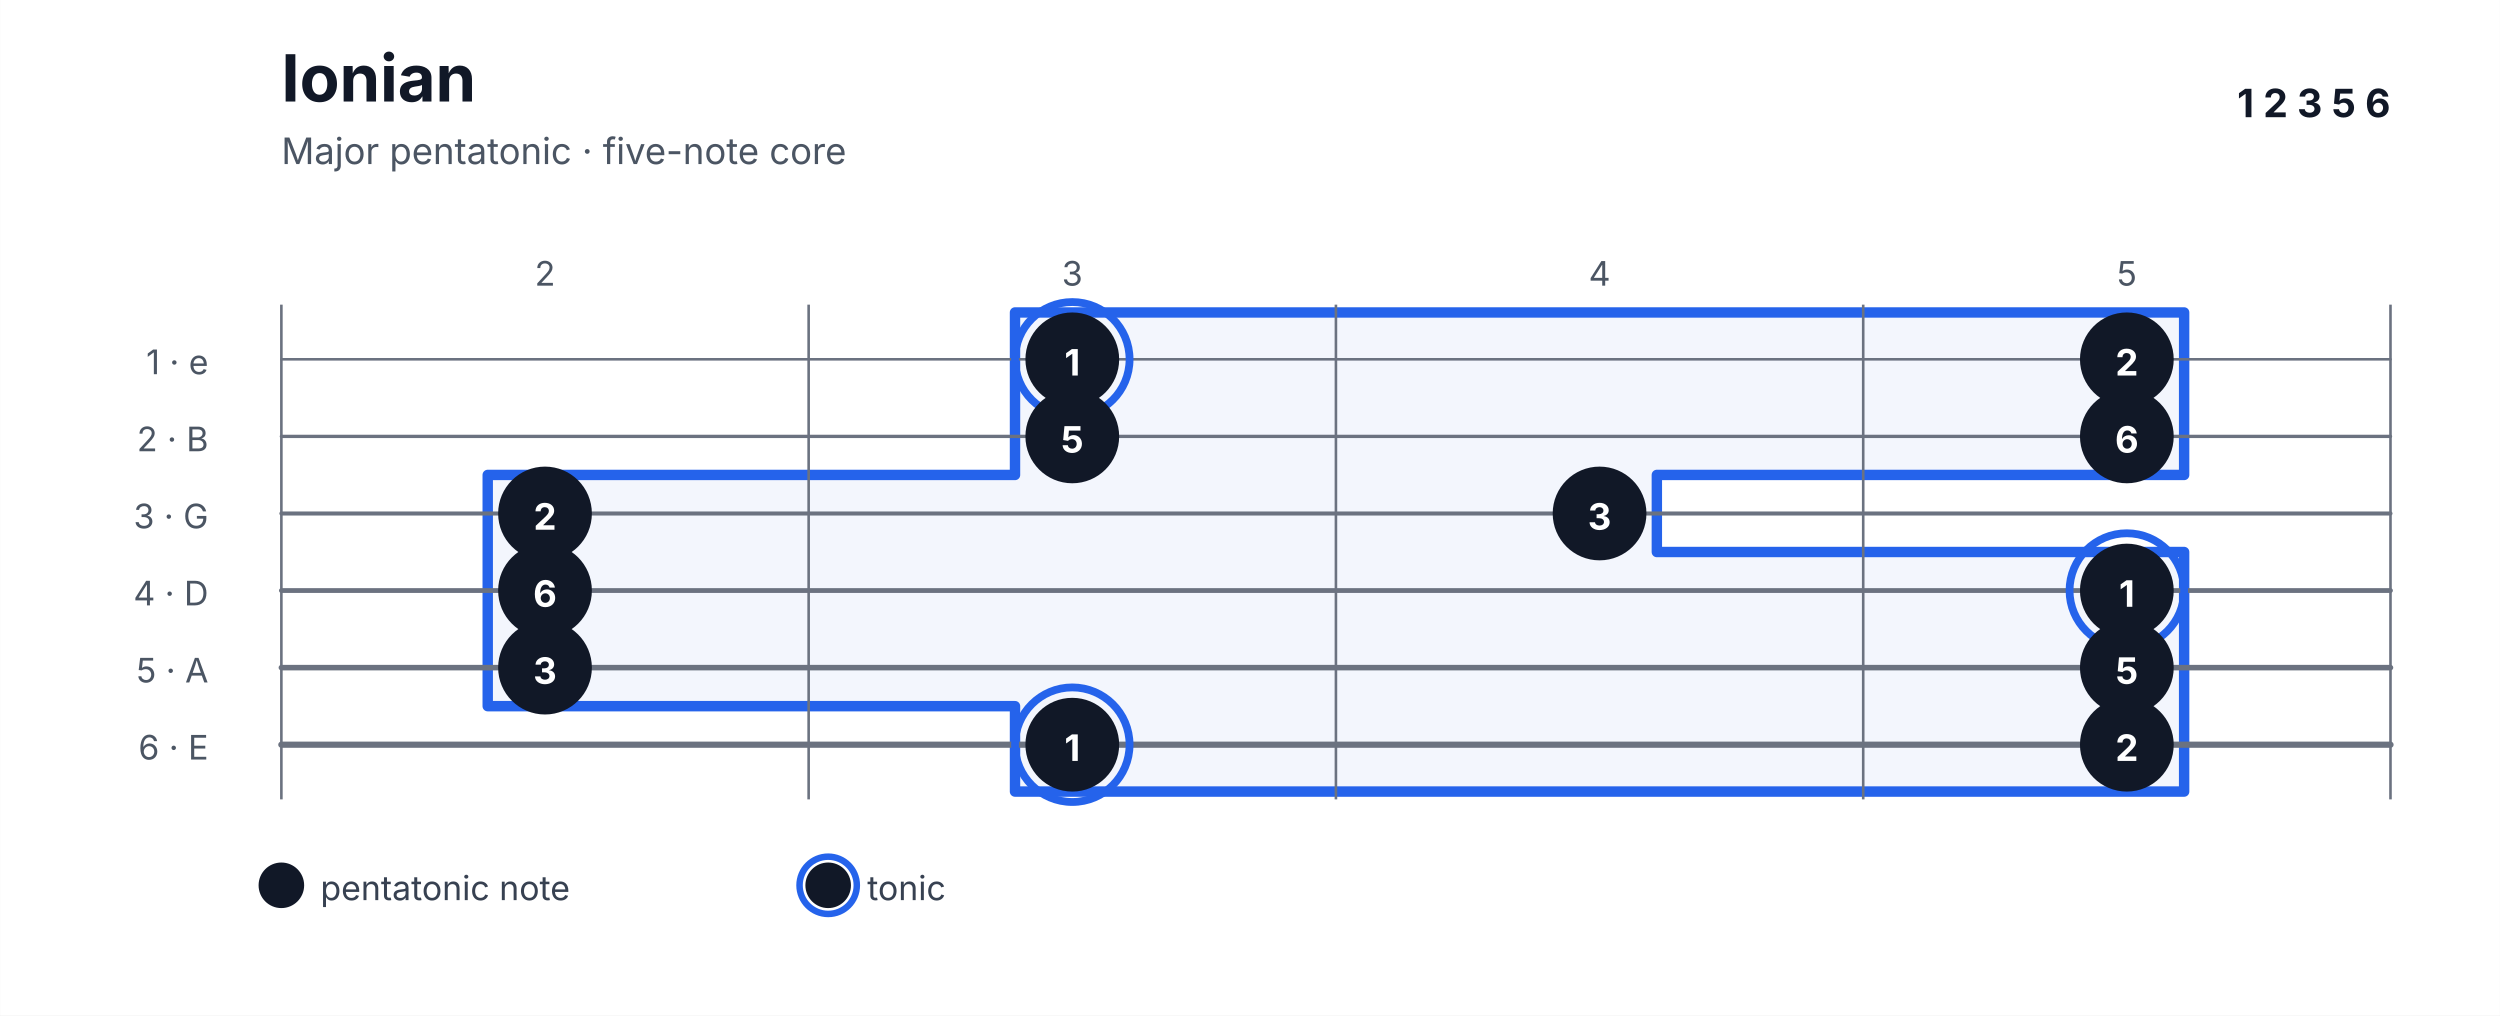
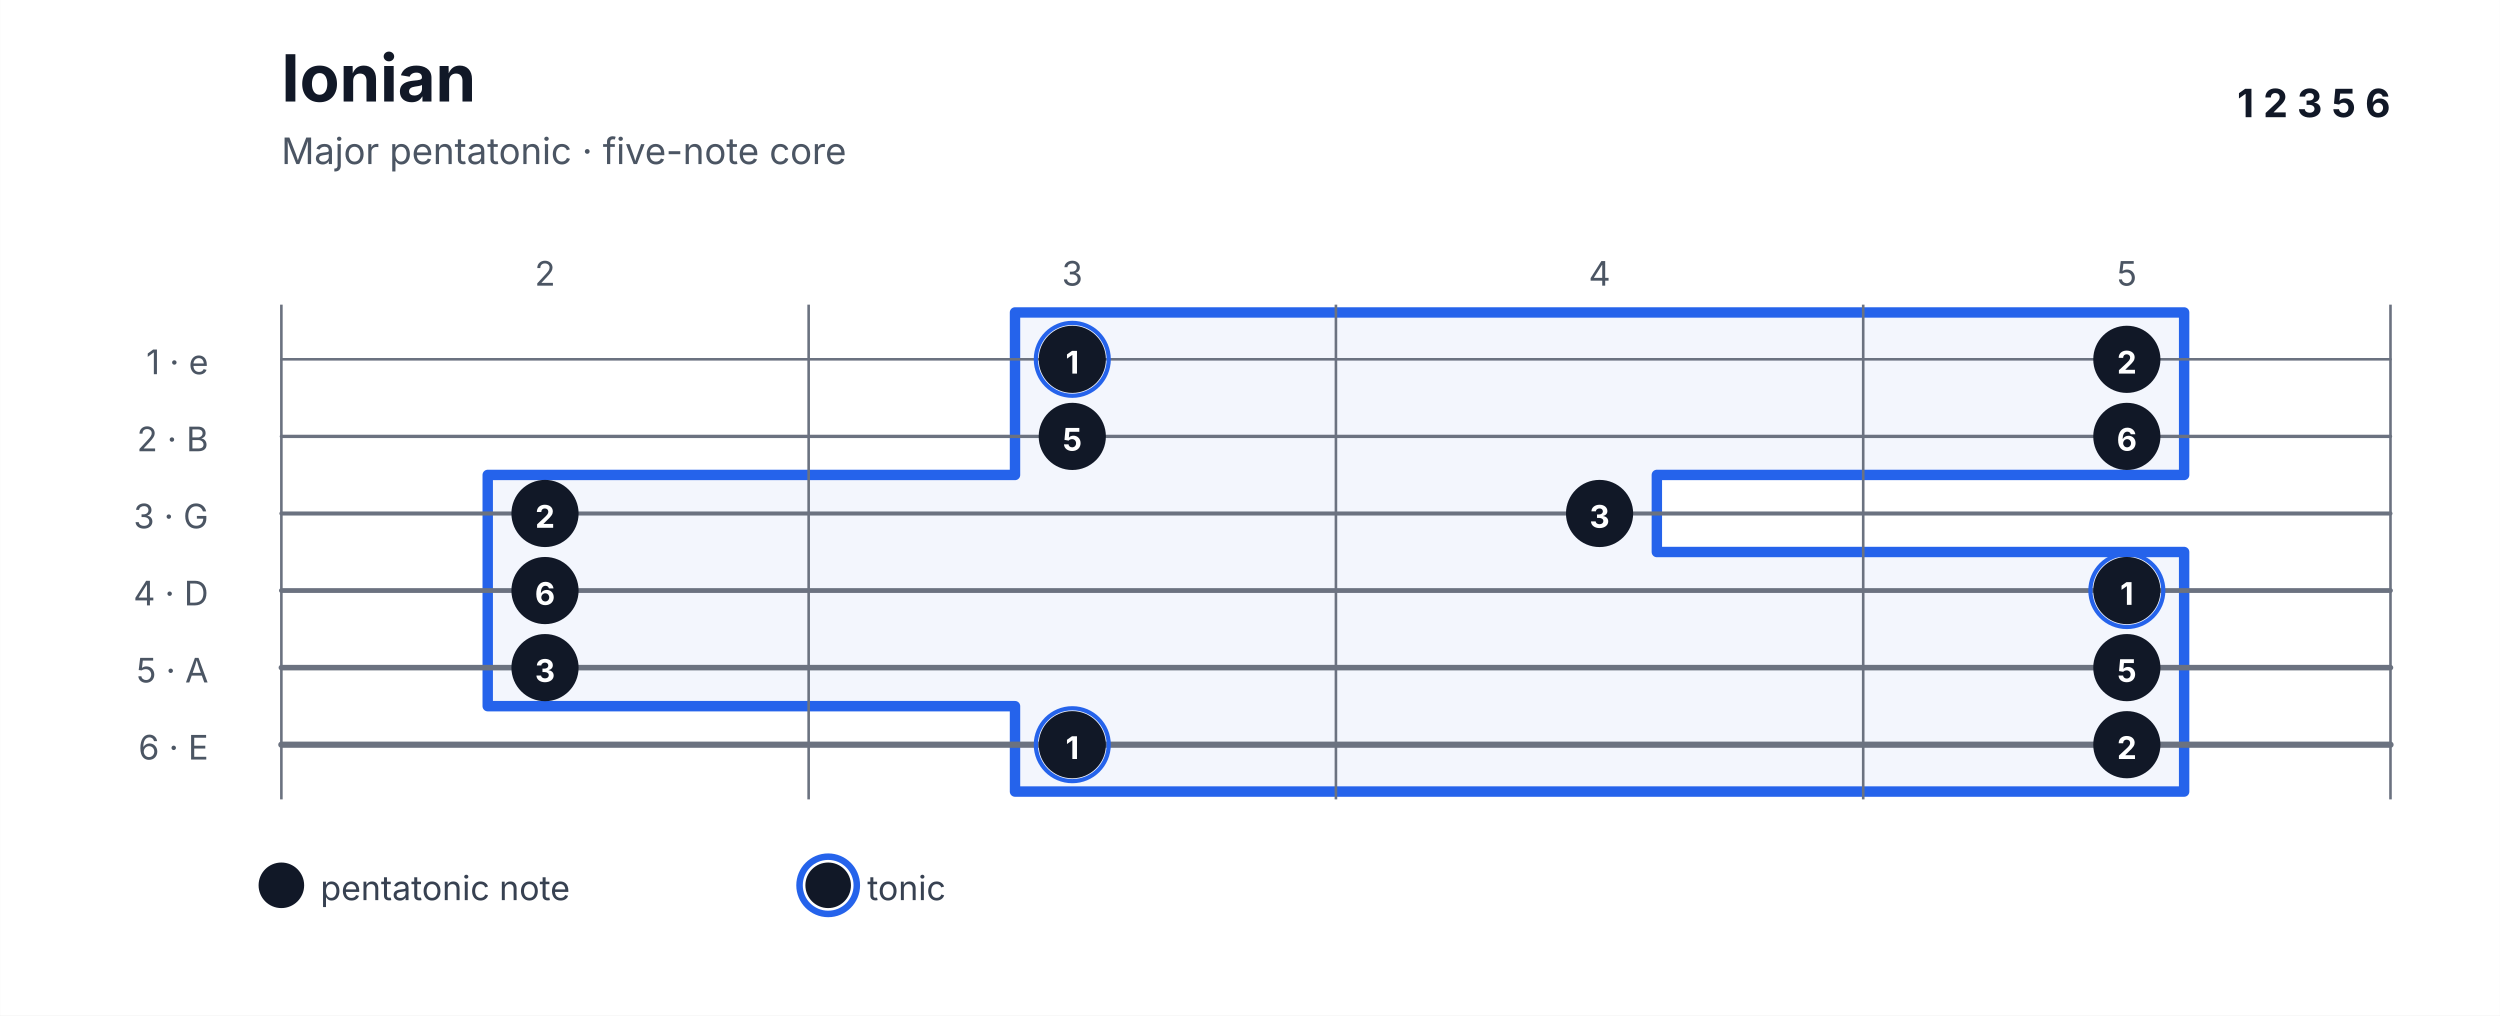
<svg xmlns="http://www.w3.org/2000/svg" width="10in" height="4.062in" viewBox="0 0 960 390" role="img" aria-labelledby="g-ionian-pentatonic-title g-ionian-pentatonic-desc" data-mode-id="g-ionian" data-view="pentatonic" data-overlay="none">
  <style>
        svg{background:#fff;color:#111827;font-family:Inter,Segoe UI,Arial,sans-serif;text-rendering:geometricPrecision}
        text{fill:#111827}
        .diagram-title{font-size:25px;font-weight:700}.subtitle{font-size:14px;fill:#4b5563}.formula{font-size:15px;font-weight:650;text-anchor:end}
        .fret,.string{stroke:#6b7280;vector-effect:non-scaling-stroke}.fret{stroke-width:1px}.string{stroke-linecap:round}
        .fret-label,.string-label{font-size:13px;fill:#4b5563;text-anchor:middle;dominant-baseline:middle}
        .string-label{text-anchor:end}.position-outline{fill-opacity:.055;stroke-width:4;stroke-linejoin:round;vector-effect:non-scaling-stroke}
-         .marker-disc{stroke:#111827;stroke-width:2;vector-effect:non-scaling-stroke}.core .marker-disc,.equal .marker-disc{fill:#111827}.optional .marker-disc{fill:#fff}
-         .marker-label{font-size:14px;font-weight:700;text-anchor:middle;dominant-baseline:middle;pointer-events:none}.core .marker-label,.equal .marker-label{fill:#fff}.optional .marker-label{fill:#111827}
-         .overlay-highlight .marker-disc{stroke:#b45309;stroke-width:5}
-         .tonic-ring{fill:none;stroke-width:3;vector-effect:non-scaling-stroke}
+         .marker-disc{stroke:#111827;stroke-width:1.8;vector-effect:non-scaling-stroke}.core .marker-disc,.equal .marker-disc{fill:#111827}.optional .marker-disc{fill:#fff}
+         .marker-label{font-size:12px;font-weight:700;text-anchor:middle;dominant-baseline:middle;pointer-events:none}.core .marker-label,.equal .marker-label{fill:#fff}.optional .marker-label{fill:#111827}
+         .overlay-highlight .marker-disc{stroke:#b45309;stroke-width:4}
+         .tonic-ring{fill:none;stroke-width:1.6;vector-effect:non-scaling-stroke}
        .legend-core,.legend-equal{fill:#111827;stroke:#111827;stroke-width:1.5}.legend-optional{fill:#fff;stroke:#111827;stroke-width:1.8}.legend-tonic{fill:none;stroke-width:2.5}.legend-overlay{fill:#111827;stroke:#b45309;stroke-width:4}
        .legend-text{font-size:13px;fill:#374151;dominant-baseline:middle}.overlay-caption{font-size:13px;font-weight:650;fill:#92400e}
      </style>
  <rect width="960" height="390" fill="#fff" />
  <text class="diagram-title" x="108" y="39">Ionian</text>
  <text class="subtitle" x="108" y="63">Major pentatonic · five-note core</text>
  <text class="formula" x="918" y="45">1  2  3  5  6</text>
  <path class="position-outline" style="fill:#2563eb;stroke:#2563eb" d="M 389.75 120 L 838.75 120 L 838.75 152.8 L 838.75 152.8 L 838.75 182.4 L 636.25 182.4 L 636.25 212 L 838.75 212 L 838.75 241.6 L 838.75 241.6 L 838.75 271.2 L 838.75 271.2 L 838.75 304 L 389.75 304 L 389.75 271.2 L 187.25 271.2 L 187.25 241.6 L 187.25 241.6 L 187.25 212 L 187.25 212 L 187.25 182.4 L 389.75 182.4 L 389.75 152.8 L 389.75 152.8 Z" />
  <line class="fret" x1="108" y1="117" x2="108" y2="307" />
  <line class="fret" x1="310.5" y1="117" x2="310.5" y2="307" />
  <line class="fret" x1="513" y1="117" x2="513" y2="307" />
  <line class="fret" x1="715.5" y1="117" x2="715.5" y2="307" />
  <line class="fret" x1="918" y1="117" x2="918" y2="307" />
  <line class="string" style="stroke-width:1.00px" x1="108" y1="138" x2="918" y2="138" />
  <text class="string-label" x="80" y="139">1 · e</text>
  <line class="string" style="stroke-width:1.28px" x1="108" y1="167.6" x2="918" y2="167.6" />
  <text class="string-label" x="80" y="168.6">2 · B</text>
  <line class="string" style="stroke-width:1.56px" x1="108" y1="197.2" x2="918" y2="197.2" />
  <text class="string-label" x="80" y="198.2">3 · G</text>
  <line class="string" style="stroke-width:1.84px" x1="108" y1="226.8" x2="918" y2="226.8" />
  <text class="string-label" x="80" y="227.8">4 · D</text>
  <line class="string" style="stroke-width:2.12px" x1="108" y1="256.4" x2="918" y2="256.4" />
  <text class="string-label" x="80" y="257.4">5 · A</text>
  <line class="string" style="stroke-width:2.40px" x1="108" y1="286" x2="918" y2="286" />
  <text class="string-label" x="80" y="287">6 · E</text>
  <text class="fret-label" x="209.25" y="105">2</text>
  <text class="fret-label" x="411.75" y="105">3</text>
  <text class="fret-label" x="614.25" y="105">4</text>
  <text class="fret-label" x="816.75" y="105">5</text>
  <g class="marker core tonic" transform="translate(411.75 138)">
-     <circle class="tonic-ring" style="stroke:#2563eb" r="22" />
-     <circle class="marker-disc" r="17" />
+     <circle class="tonic-ring" style="stroke:#2563eb" r="14" />
+     <circle class="marker-disc" r="12" />
    <text class="marker-label" x="0" y="1">1</text>
  </g>
  <g class="marker core" transform="translate(816.75 138)">
-     <circle class="marker-disc" r="17" />
+     <circle class="marker-disc" r="12" />
    <text class="marker-label" x="0" y="1">2</text>
  </g>
  <g class="marker core" transform="translate(411.75 167.6)">
-     <circle class="marker-disc" r="17" />
+     <circle class="marker-disc" r="12" />
    <text class="marker-label" x="0" y="1">5</text>
  </g>
  <g class="marker core" transform="translate(816.75 167.6)">
-     <circle class="marker-disc" r="17" />
+     <circle class="marker-disc" r="12" />
    <text class="marker-label" x="0" y="1">6</text>
  </g>
  <g class="marker core" transform="translate(209.25 197.2)">
-     <circle class="marker-disc" r="17" />
+     <circle class="marker-disc" r="12" />
    <text class="marker-label" x="0" y="1">2</text>
  </g>
  <g class="marker core" transform="translate(614.25 197.2)">
-     <circle class="marker-disc" r="17" />
+     <circle class="marker-disc" r="12" />
    <text class="marker-label" x="0" y="1">3</text>
  </g>
  <g class="marker core" transform="translate(209.25 226.8)">
-     <circle class="marker-disc" r="17" />
+     <circle class="marker-disc" r="12" />
    <text class="marker-label" x="0" y="1">6</text>
  </g>
  <g class="marker core tonic" transform="translate(816.75 226.8)">
-     <circle class="tonic-ring" style="stroke:#2563eb" r="22" />
-     <circle class="marker-disc" r="17" />
+     <circle class="tonic-ring" style="stroke:#2563eb" r="14" />
+     <circle class="marker-disc" r="12" />
    <text class="marker-label" x="0" y="1">1</text>
  </g>
  <g class="marker core" transform="translate(209.25 256.4)">
-     <circle class="marker-disc" r="17" />
+     <circle class="marker-disc" r="12" />
    <text class="marker-label" x="0" y="1">3</text>
  </g>
  <g class="marker core" transform="translate(816.75 256.4)">
-     <circle class="marker-disc" r="17" />
+     <circle class="marker-disc" r="12" />
    <text class="marker-label" x="0" y="1">5</text>
  </g>
  <g class="marker core tonic" transform="translate(411.75 286)">
-     <circle class="tonic-ring" style="stroke:#2563eb" r="22" />
-     <circle class="marker-disc" r="17" />
+     <circle class="tonic-ring" style="stroke:#2563eb" r="14" />
+     <circle class="marker-disc" r="12" />
    <text class="marker-label" x="0" y="1">1</text>
  </g>
  <g class="marker core" transform="translate(816.75 286)">
-     <circle class="marker-disc" r="17" />
+     <circle class="marker-disc" r="12" />
    <text class="marker-label" x="0" y="1">2</text>
  </g>
  <g transform="translate(108 340)">
    <g transform="translate(0 0)">
      <circle class="legend-core" cx="0" cy="0" r="8" />
      <text class="legend-text" x="15" y="1">pentatonic note</text>
    </g>
    <g transform="translate(210 0)">
      <circle class="legend-tonic" style="stroke:#2563eb" cx="0" cy="0" r="11" />
      <circle class="legend-core" cx="0" cy="0" r="8" />
      <text class="legend-text" x="15" y="1">tonic</text>
    </g>
  </g>
</svg>
